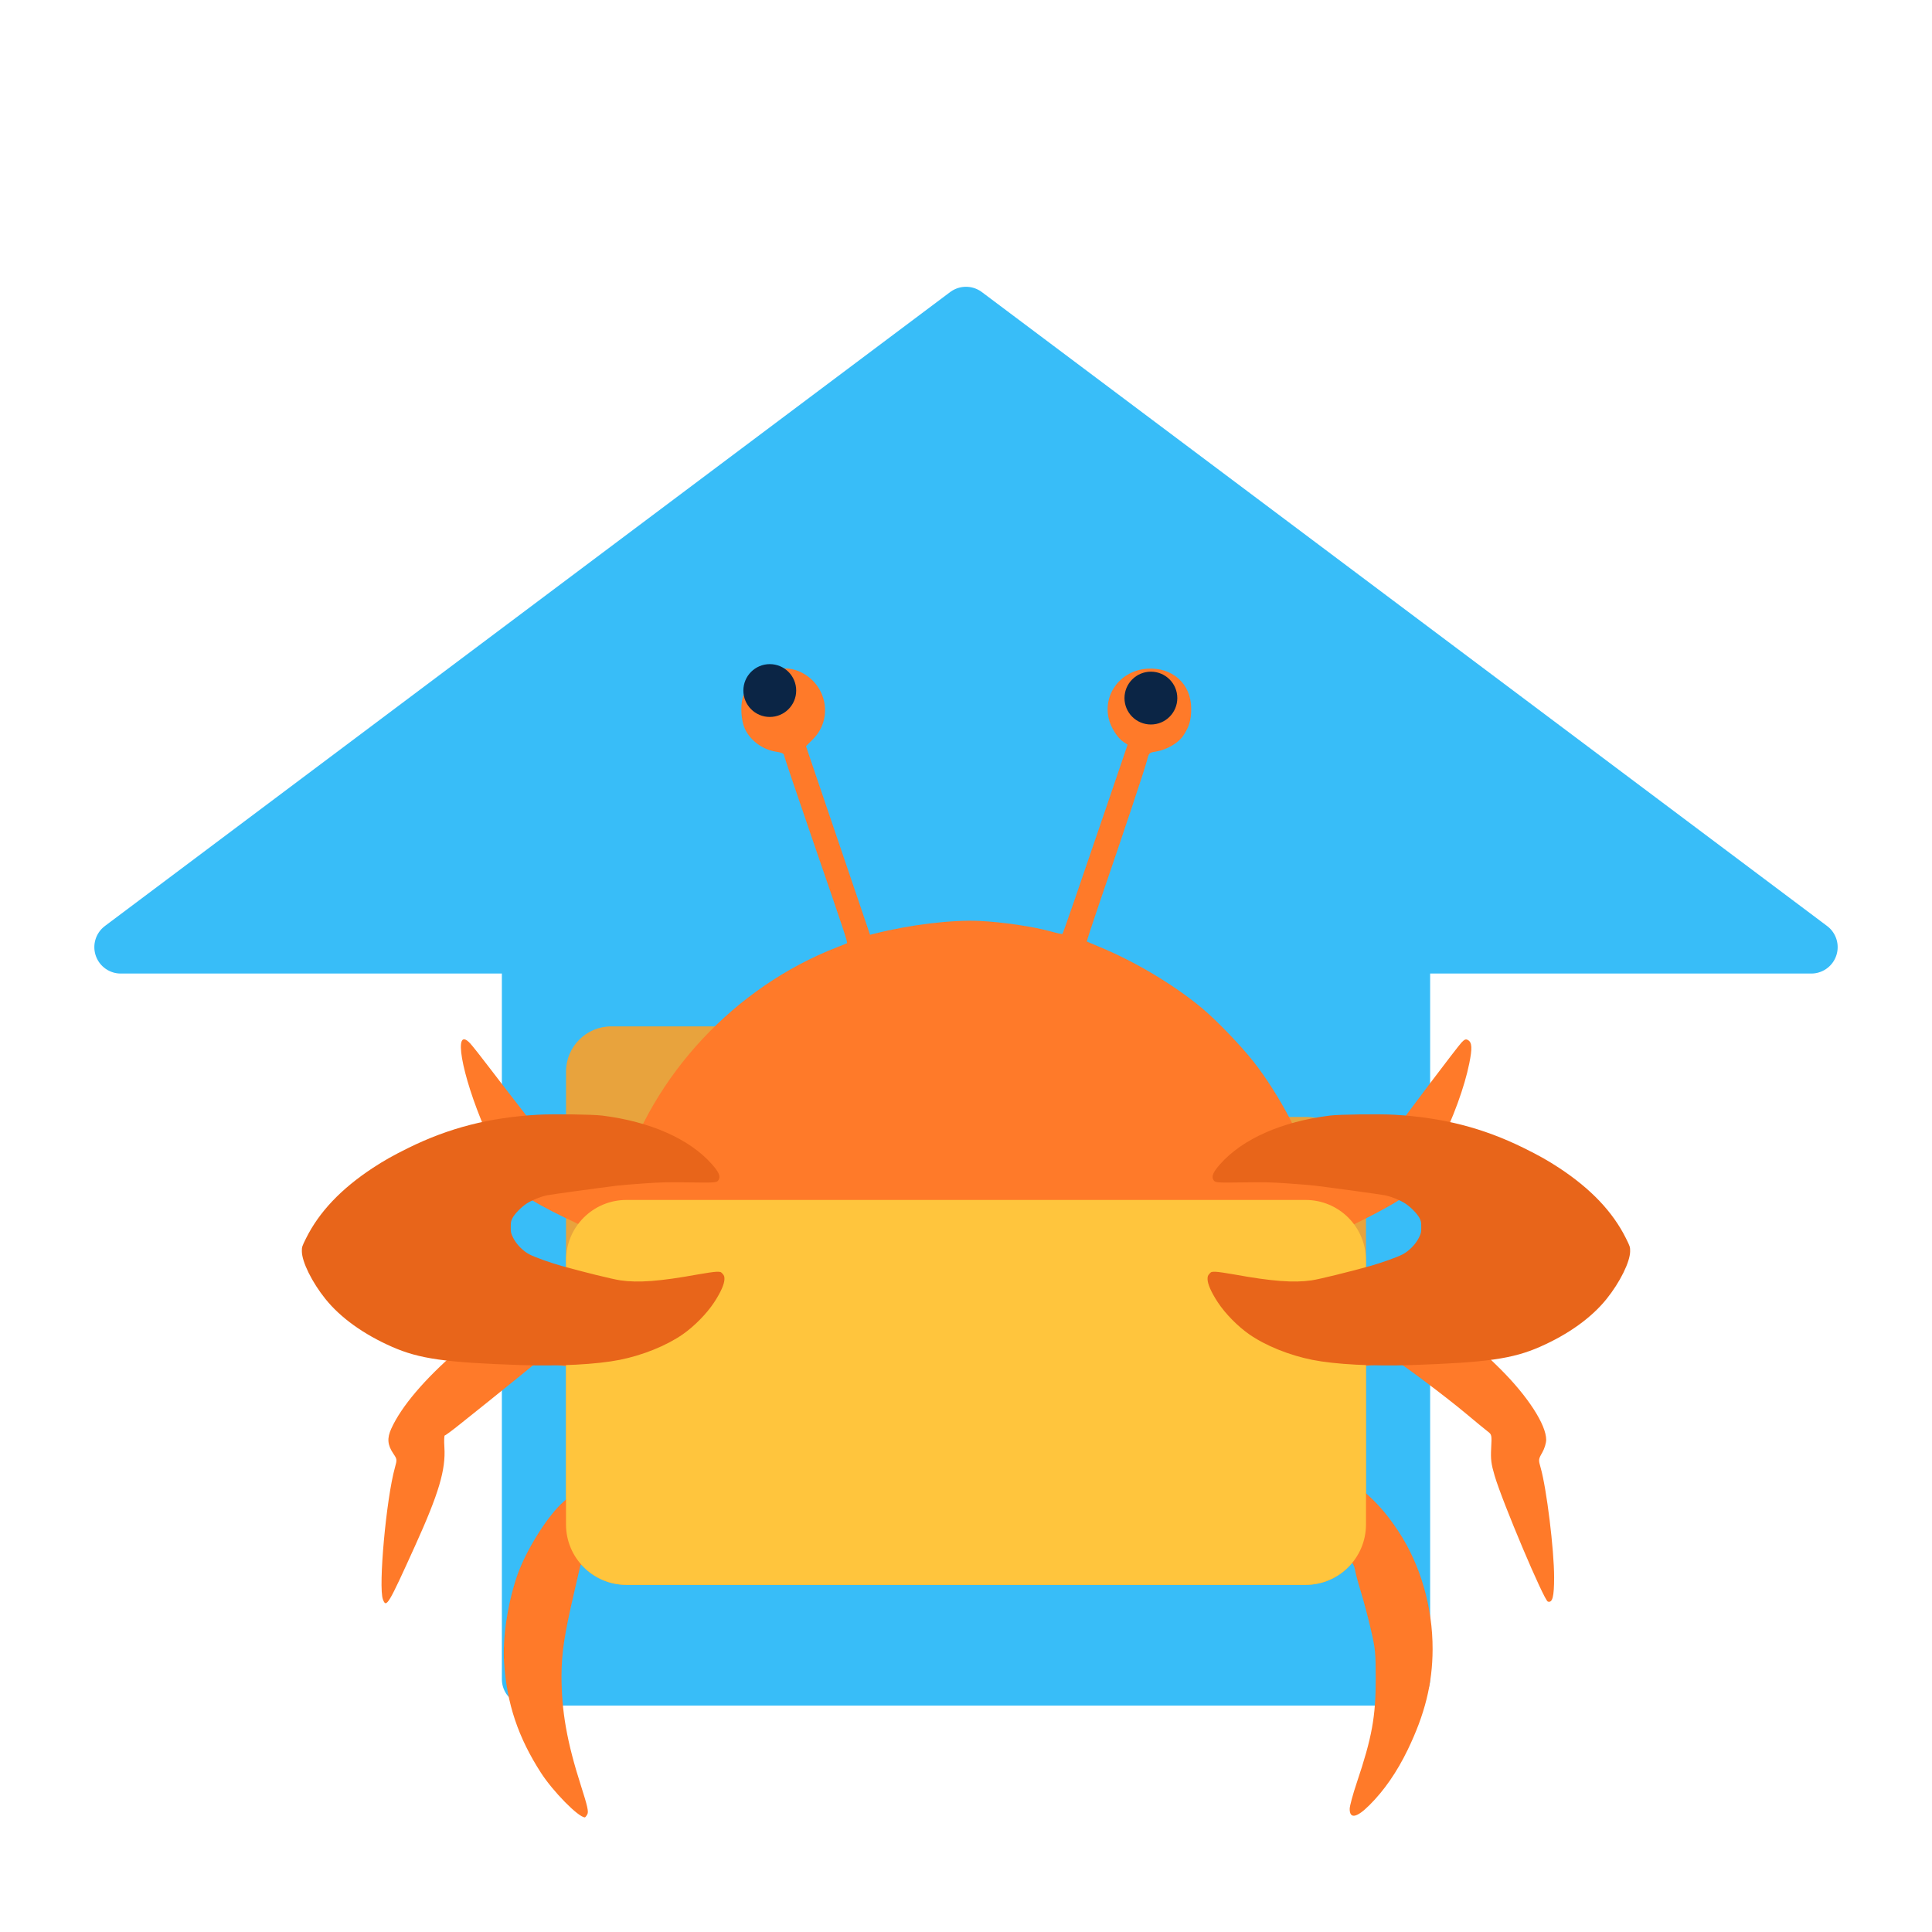
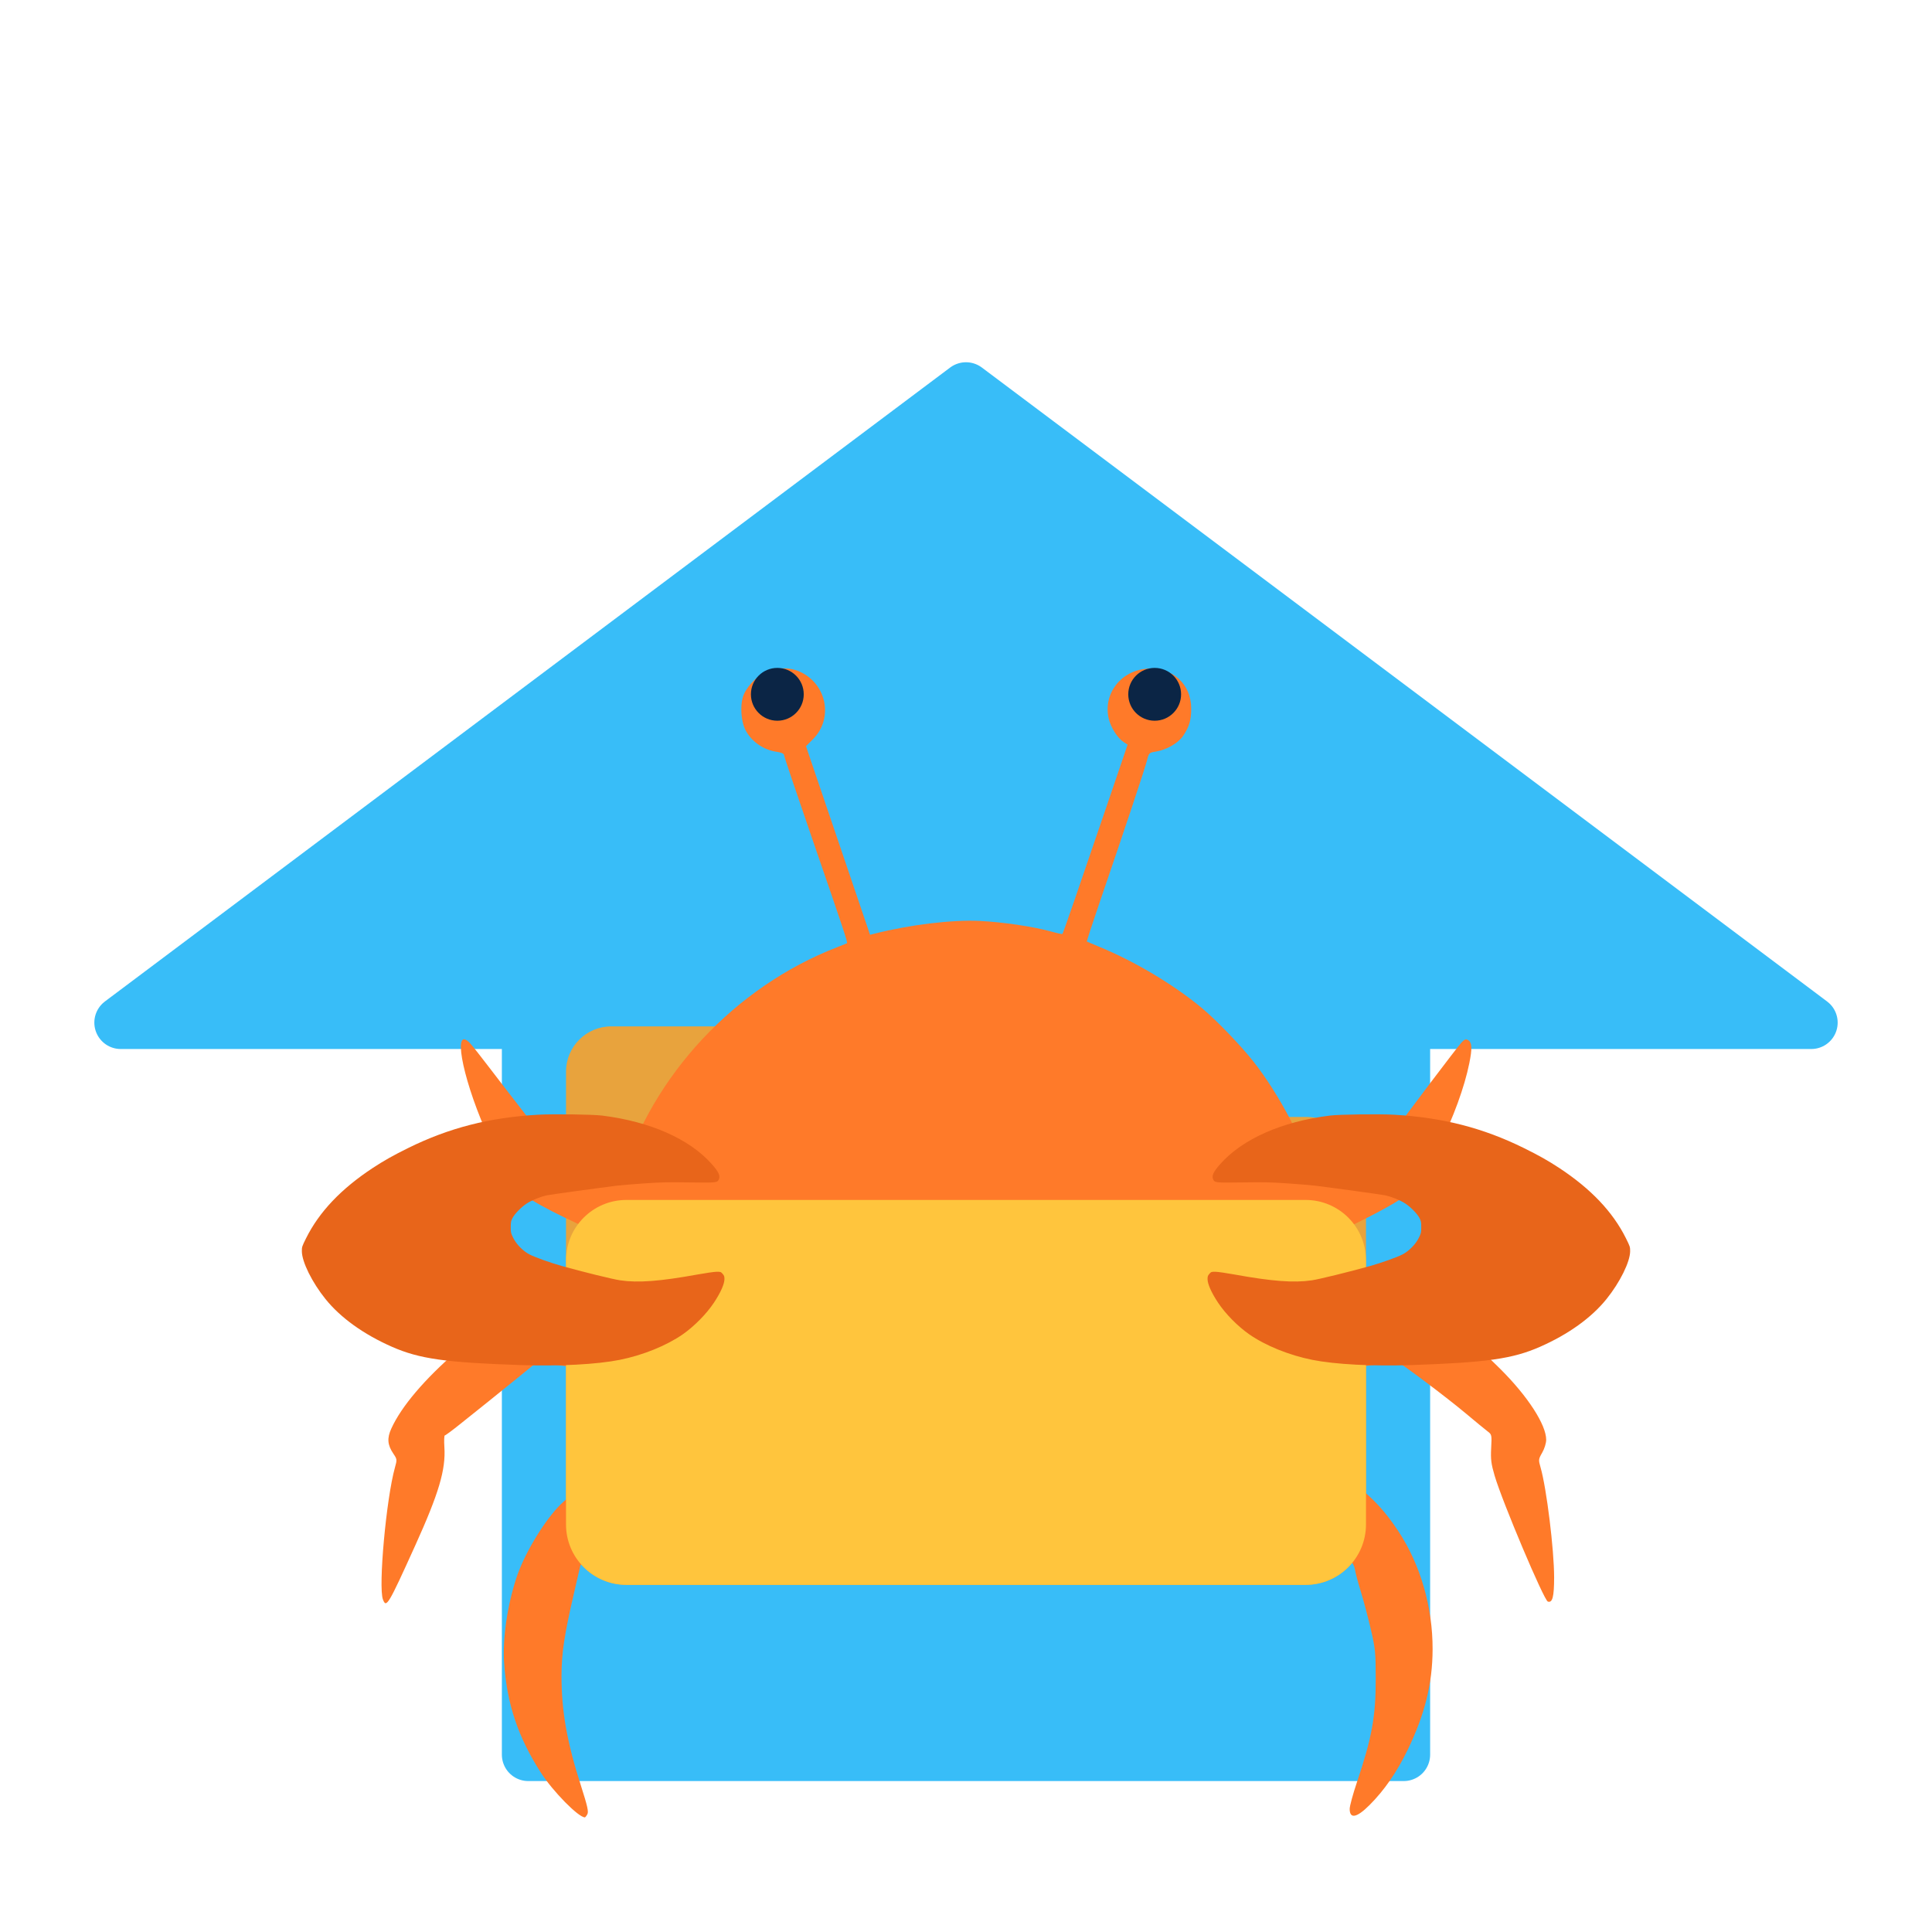
<svg xmlns="http://www.w3.org/2000/svg" viewBox="0 0 512 512" width="512" height="512">
-   <path d="M256 83 L480 251 H372 V445 H140 V251 H32 Z" fill="#38BDF8" stroke="#38BDF8" stroke-width="14" stroke-linejoin="round" />
+   <path d="M256 103 L480 271 H372 V465 H140 V271 H32 Z" fill="#38BDF8" stroke="#38BDF8" stroke-width="14" stroke-linejoin="round" />
  <rect x="150" y="272" width="92" height="40" rx="12" fill="#E8A33D" />
  <rect x="150" y="296" width="212" height="124" rx="16" fill="#E8A33D" />
  <g fill="#FF7A29" transform="translate(41.0,120.0) scale(0.42)">
    <path d="M 385.462 138.366 C 379.171 141.295, 372.670 148.536, 371.011 154.462 C 369.417 160.155, 370.091 169.384, 372.461 174.320 C 376.090 181.881, 383.914 187.478, 392.497 188.655 C 395.017 189, 397 189.805, 397 190.484 C 397 191.150, 405.365 215.951, 415.588 245.598 C 434.707 301.039, 437.365 309.029, 436.818 309.430 C 436.643 309.559, 433.800 310.711, 430.500 311.990 C 366.087 336.965, 313.856 392.911, 294.429 457.738 C 294.363 457.959, 275.367 448.061, 261.500 440.580 C 258.200 438.800, 253.025 436.357, 250 435.151 C 245.755 433.460, 243.998 432.083, 242.301 429.120 C 241.091 427.007, 235.910 419.929, 230.788 413.390 C 225.666 406.850, 217.024 395.650, 211.582 388.500 C 206.141 381.350, 200.550 374.262, 199.158 372.750 C 187.944 360.570, 193.332 391.879, 208.494 427 C 218.707 450.657, 225.407 461.394, 234.912 469.332 C 241.183 474.570, 272.891 490.027, 288.250 495.333 C 289.587 495.794, 290.002 497.066, 290.008 500.719 C 290.018 507.229, 291.548 516.507, 294.639 528.802 C 296.064 534.468, 297.065 539.223, 296.865 539.368 C 296.664 539.514, 290.200 539.240, 282.500 538.760 C 267.511 537.825, 247.349 538.411, 236.975 540.081 C 223.284 542.286, 210.353 549.727, 191 566.536 C 170.154 584.642, 155.713 601.648, 149.314 615.626 C 146.491 621.792, 146.838 626.009, 150.628 631.594 C 152.941 635.002, 152.972 635.294, 151.567 640.310 C 146.085 659.878, 141.017 715.653, 144.006 723.516 C 146.141 729.131, 147.301 727.193, 164.362 689.500 C 179.264 656.580, 183.691 641.674, 182.781 627.495 C 182.517 623.373, 182.638 620, 183.050 620 C 183.462 620, 187.584 616.962, 192.210 613.250 C 196.836 609.538, 205.319 602.753, 211.060 598.173 C 216.802 593.593, 225.853 586.280, 231.173 581.921 L 240.846 573.997 264.460 576.953 C 277.448 578.580, 294.618 580.466, 302.614 581.145 L 317.154 582.381 318.971 585.940 C 321.545 590.982, 331.523 604.808, 335.779 609.232 C 337.754 611.284, 339.174 613.113, 338.935 613.297 C 338.696 613.480, 330.721 617.537, 321.214 622.311 C 290.891 637.538, 263.891 654.938, 254.255 665.464 C 244.108 676.547, 232.734 695.965, 228.167 710 C 222.413 727.684, 219.444 748.299, 220.461 763.500 C 222.189 789.296, 229.299 810.516, 243.704 832.870 C 251.337 844.713, 267.380 861, 271.415 861 C 271.698 861, 272.411 860.101, 272.999 859.002 C 273.849 857.413, 273.043 853.808, 269.059 841.390 C 260.102 813.468, 256.639 793.916, 256.682 771.500 C 256.710 757.347, 258.484 745.638, 264.564 719.500 C 266.483 711.250, 268.250 703.585, 268.491 702.466 C 268.750 701.266, 270.793 699.527, 273.476 698.224 C 275.977 697.009, 286.612 690.397, 297.110 683.531 C 307.608 676.665, 321.891 668.157, 328.849 664.625 C 335.807 661.092, 348.047 654.887, 356.049 650.836 L 370.598 643.470 379.549 649.271 C 402.879 664.390, 434.871 677.472, 462.071 683.014 C 485.105 687.709, 520.167 689.441, 541.500 686.939 C 580.997 682.306, 615.172 670.020, 646.363 649.237 C 653.342 644.587, 657.666 642.290, 658.382 642.853 C 659.459 643.700, 664.647 646.473, 690.500 660.017 C 707.751 669.055, 732.751 684.426, 754.613 699.436 C 755.874 700.302, 756.977 702.452, 757.347 704.767 C 757.688 706.902, 759.348 713.115, 761.036 718.574 C 762.723 724.033, 765.524 734.575, 767.259 742 C 770.174 754.474, 770.416 756.868, 770.437 773.500 C 770.468 797.352, 768.037 810.718, 758.530 838.958 C 756.039 846.360, 754 853.871, 754 855.649 C 754 862.151, 758.426 861.308, 766.492 853.268 C 775.798 843.991, 783.798 832.427, 790.542 818.500 C 801.458 795.959, 806.241 776.706, 806.317 755 C 806.410 728.313, 798.661 701.559, 784.733 680.478 C 769.184 656.944, 754.138 645.561, 709.250 623.375 C 697.563 617.599, 688 612.695, 688 612.478 C 688 612.261, 691.188 608.128, 695.084 603.292 C 698.980 598.456, 703.811 591.740, 705.820 588.367 L 709.472 582.233 716.986 581.575 C 728.627 580.554, 783.374 573.959, 783.809 573.525 C 784.439 572.894, 814.562 595.480, 827 605.909 C 833.325 611.212, 839.675 616.433, 841.111 617.510 C 843.640 619.407, 843.708 619.736, 843.277 627.984 C 842.904 635.124, 843.260 637.951, 845.480 645.484 C 850.341 661.983, 876.568 724.023, 879.028 724.843 C 881.959 725.820, 883 721.812, 882.999 709.559 C 882.997 692.105, 878.237 653.429, 874.481 640.350 C 873.048 635.358, 873.079 635.066, 875.489 630.850 C 876.900 628.381, 877.981 624.891, 877.988 622.779 C 878.019 613.305, 866.398 595.344, 849.088 578.109 C 825.583 554.707, 807.960 542.774, 791.930 539.407 C 783.308 537.596, 759.702 537.090, 741.116 538.318 L 728.731 539.136 729.406 536.818 C 732.184 527.283, 735.128 512.017, 735.652 504.435 L 736.277 495.371 741.389 493.577 C 750.732 490.298, 778.394 476.259, 785.763 471.057 C 795.625 464.095, 800.293 457.750, 810.375 437.609 C 819.322 419.734, 826.445 400.196, 829.465 385.248 C 831.385 375.748, 831.211 372.147, 828.761 370.613 C 827.367 369.740, 826.546 370.018, 824.628 372.012 C 822.050 374.691, 787.478 420.457, 782.207 428.169 C 779.868 431.590, 778.145 433.016, 775.758 433.504 C 772.540 434.162, 743.599 449.626, 735.130 455.212 C 732.727 456.797, 730.670 457.960, 730.559 457.797 C 730.449 457.634, 729.815 455.050, 729.152 452.056 C 725.377 435.020, 709.458 404.776, 693.593 384.500 C 685.565 374.240, 669.933 357.989, 660.695 350.300 C 642.913 335.500, 618.065 320.704, 595.500 311.478 C 591.650 309.904, 588.351 308.515, 588.168 308.393 C 587.986 308.270, 591.514 297.444, 596.008 284.335 C 611.695 238.581, 624.748 199.461, 626.032 194.352 C 627.281 189.382, 627.467 189.182, 631.413 188.571 C 638.285 187.508, 645.704 183.296, 648.845 178.675 C 652.770 172.901, 654 168.759, 654 161.318 C 654 145.776, 642.098 135.080, 626.078 136.227 C 609.695 137.399, 598.429 151.934, 601.896 167.426 C 603.194 173.224, 607.404 179.908, 611.414 182.536 L 613.868 184.143 600.526 223.322 C 582.638 275.850, 573.194 303.140, 572.748 303.585 C 572.546 303.788, 569.257 303.076, 565.440 302.003 C 554.660 298.974, 534.798 296.042, 520.500 295.369 C 502.881 294.539, 476.355 297.768, 453.932 303.472 L 451.364 304.126 431.150 244.621 L 410.936 185.116 415.312 180.741 C 428.384 167.669, 424.127 145.822, 407 138.079 C 400.668 135.216, 391.978 135.331, 385.462 138.366" />
  </g>
  <rect x="150" y="318" width="212" height="102" rx="16" fill="#FFC53D" />
  <g fill="#E8651A" transform="translate(48.0,242.4) scale(0.1688)">
    <path d="M 560 314.076 C 483.768 318.510, 420.715 334.684, 356.694 366.225 C 333.385 377.708, 318.172 386.270, 301 397.568 C 251.168 430.355, 216.846 466.498, 196.195 507.934 C 189.792 520.783, 189.502 521.676, 189.552 528.434 C 189.676 545.154, 205.550 577.232, 226.700 603.500 C 250.292 632.801, 286.518 658.814, 331 678.393 C 373.978 697.310, 414.908 703.127, 533 707.103 C 593.897 709.153, 652.607 706.060, 688.500 698.910 C 724.745 691.690, 761.992 676.622, 787.500 658.859 C 805.650 646.221, 825.001 626.545, 836.697 608.837 C 847.111 593.069, 853 579.766, 853 572.009 C 853 567.919, 852.479 566.449, 850.077 563.766 C 847.288 560.649, 846.843 560.506, 840.327 560.629 C 836.572 560.700, 823.375 562.600, 811 564.851 C 751.886 575.603, 717.535 578.203, 689.358 574.057 C 677.568 572.323, 629.875 560.604, 597.352 551.451 C 579.354 546.386, 555.134 537.705, 546.841 533.347 C 536.604 527.968, 526.364 517.539, 521.342 507.378 C 517.738 500.085, 517.501 499.044, 517.509 490.552 C 517.517 482.525, 517.845 480.878, 520.400 476.006 C 523.819 469.485, 534.127 458.985, 542.500 453.493 C 550.506 448.242, 564.664 442.519, 574.500 440.559 C 581.318 439.200, 648.028 429.995, 683.500 425.519 C 689.550 424.755, 708.675 423.150, 726 421.951 C 753.305 420.062, 762.816 419.845, 797.420 420.324 C 840.024 420.913, 841.440 420.783, 843.970 416.055 C 847.006 410.383, 844.180 404.018, 833.067 391.500 C 798.020 352.020, 736.577 324.849, 661 315.409 C 645.952 313.529, 583.554 312.706, 560 314.076" />
  </g>
  <g fill="#E8651A" transform="translate(512,0) scale(-1,1) translate(48.0,242.4) scale(0.1688)">
    <path d="M 560 314.076 C 483.768 318.510, 420.715 334.684, 356.694 366.225 C 333.385 377.708, 318.172 386.270, 301 397.568 C 251.168 430.355, 216.846 466.498, 196.195 507.934 C 189.792 520.783, 189.502 521.676, 189.552 528.434 C 189.676 545.154, 205.550 577.232, 226.700 603.500 C 250.292 632.801, 286.518 658.814, 331 678.393 C 373.978 697.310, 414.908 703.127, 533 707.103 C 593.897 709.153, 652.607 706.060, 688.500 698.910 C 724.745 691.690, 761.992 676.622, 787.500 658.859 C 805.650 646.221, 825.001 626.545, 836.697 608.837 C 847.111 593.069, 853 579.766, 853 572.009 C 853 567.919, 852.479 566.449, 850.077 563.766 C 847.288 560.649, 846.843 560.506, 840.327 560.629 C 836.572 560.700, 823.375 562.600, 811 564.851 C 751.886 575.603, 717.535 578.203, 689.358 574.057 C 677.568 572.323, 629.875 560.604, 597.352 551.451 C 579.354 546.386, 555.134 537.705, 546.841 533.347 C 536.604 527.968, 526.364 517.539, 521.342 507.378 C 517.738 500.085, 517.501 499.044, 517.509 490.552 C 517.517 482.525, 517.845 480.878, 520.400 476.006 C 523.819 469.485, 534.127 458.985, 542.500 453.493 C 550.506 448.242, 564.664 442.519, 574.500 440.559 C 581.318 439.200, 648.028 429.995, 683.500 425.519 C 689.550 424.755, 708.675 423.150, 726 421.951 C 753.305 420.062, 762.816 419.845, 797.420 420.324 C 840.024 420.913, 841.440 420.783, 843.970 416.055 C 847.006 410.383, 844.180 404.018, 833.067 391.500 C 798.020 352.020, 736.577 324.849, 661 315.409 C 645.952 313.529, 583.554 312.706, 560 314.076" />
  </g>
-   <circle cx="204" cy="183" r="7" fill="#0B2545" />
-   <circle cx="305" cy="185" r="7" fill="#0B2545" />
+   <circle cx="206" cy="184" r="7" fill="#0B2545" />
+   <circle cx="306" cy="184" r="7" fill="#0B2545" />
</svg>
